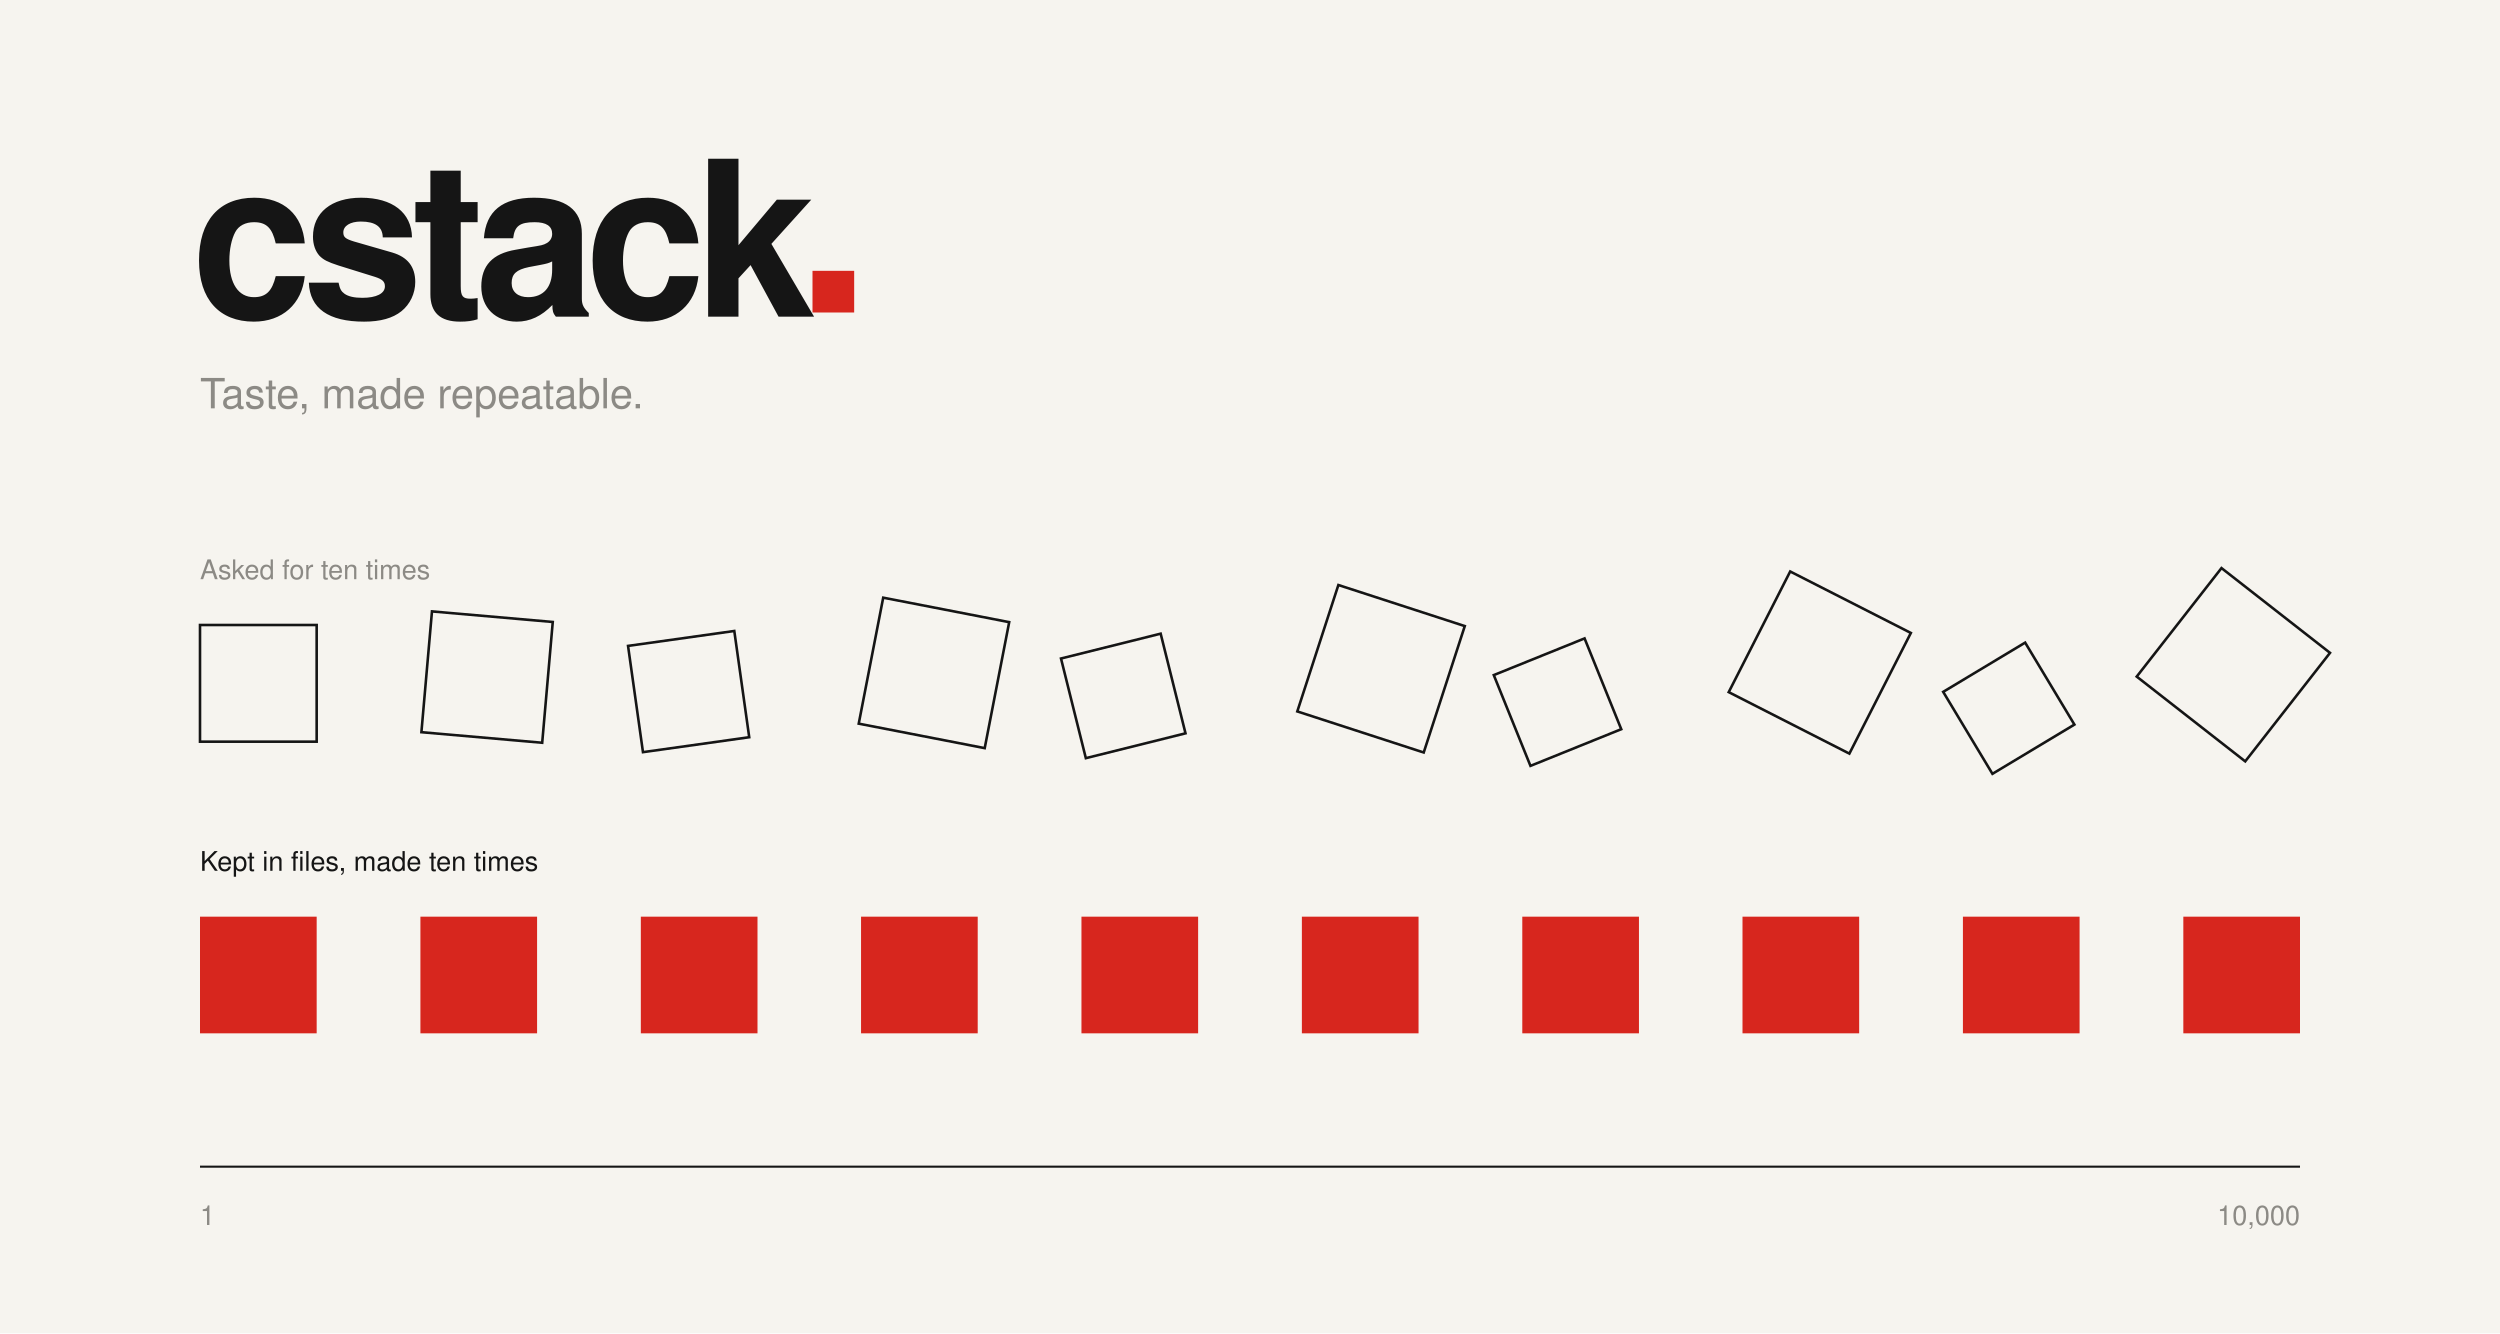
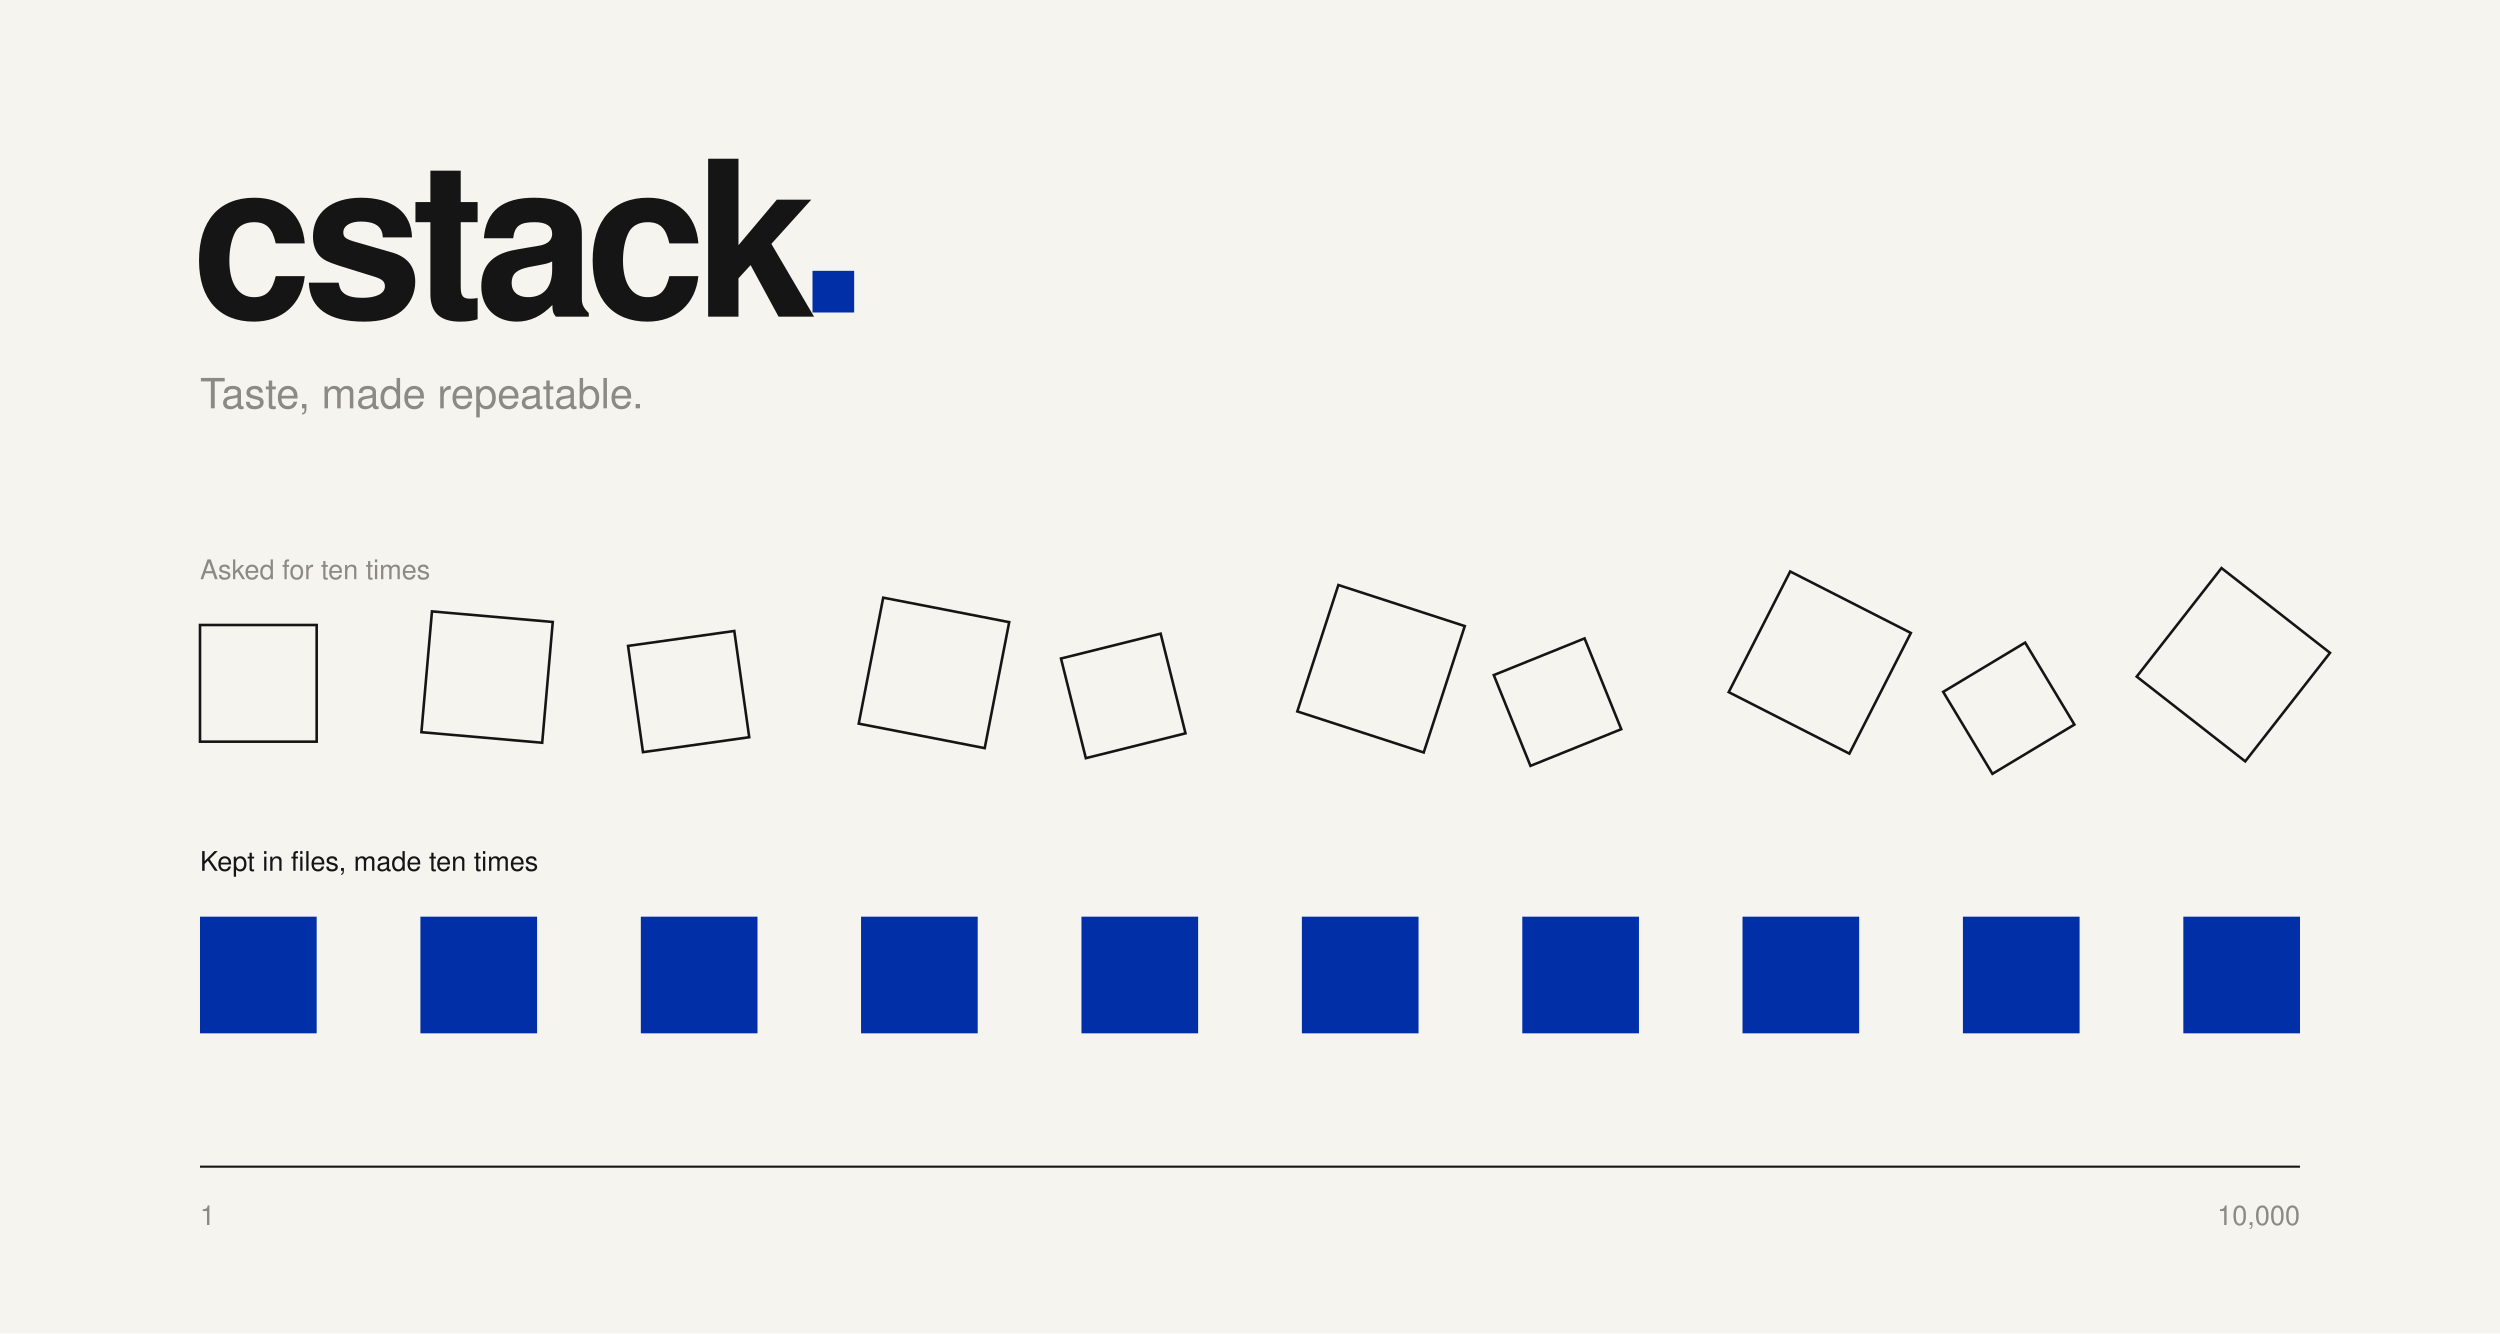
<svg xmlns="http://www.w3.org/2000/svg" viewBox="0 0 1200 640" width="1200" height="640" role="img" aria-labelledby="t d">
  <rect width="1200" height="640" fill="#F6F4EF" />
  <text x="92" y="152" font-family="'Helvetica Neue', Helvetica, Arial, sans-serif" font-weight="700" font-size="104" letter-spacing="-5" fill="#151515">cstack</text>
-   <rect x="390" y="130" width="20" height="20" fill="#D7261E" />
+   <rect x="390" y="130" width="20" height="20" fill="#002FA7" />
  <text x="96" y="196" font-family="'Helvetica Neue', Helvetica, Arial, sans-serif" font-size="20" fill="#8C8A85">Taste, made repeatable.</text>
  <text x="96" y="278" font-family="'Helvetica Neue', Helvetica, Arial, sans-serif" font-size="13" font-weight="500" fill="#8C8A85">Asked for ten times</text>
  <rect x="96.0" y="300.0" width="56.0" height="56.0" fill="none" stroke="#151515" stroke-width="1.25" transform="rotate(0 124 328)" />
  <rect x="204.7" y="295.9" width="58.2" height="58.2" fill="none" stroke="#151515" stroke-width="1.25" transform="rotate(5 233.7778 325)" />
  <rect x="304.8" y="306.2" width="51.5" height="51.5" fill="none" stroke="#151515" stroke-width="1.25" transform="rotate(-8 330.5556 332)" />
  <rect x="417.5" y="292.2" width="61.6" height="61.6" fill="none" stroke="#151515" stroke-width="1.25" transform="rotate(11 448.3333 323)" />
  <rect x="514.5" y="309.4" width="49.3" height="49.3" fill="none" stroke="#151515" stroke-width="1.25" transform="rotate(-14 539.1111 334)" />
  <rect x="631.0" y="289.1" width="63.8" height="63.8" fill="none" stroke="#151515" stroke-width="1.25" transform="rotate(18 662.8889 321)" />
  <rect x="724.1" y="313.5" width="47.0" height="47.0" fill="none" stroke="#151515" stroke-width="1.25" transform="rotate(-22 747.6667 337)" />
  <rect x="841.0" y="285.5" width="65.0" height="65.0" fill="none" stroke="#151515" stroke-width="1.25" transform="rotate(27 873.4444 318)" />
  <rect x="941.3" y="317.0" width="45.9" height="45.9" fill="none" stroke="#151515" stroke-width="1.25" transform="rotate(-31 964.2222 340)" />
  <rect x="1039.0" y="286.0" width="66.1" height="66.1" fill="none" stroke="#151515" stroke-width="1.25" transform="rotate(38 1072 319)" />
  <text x="96" y="418" font-family="'Helvetica Neue', Helvetica, Arial, sans-serif" font-size="13" font-weight="500" fill="#151515">Kept in files, made ten times</text>
-   <rect x="96.0" y="440" width="56" height="56" fill="#D7261E" />
-   <rect x="201.8" y="440" width="56" height="56" fill="#D7261E" />
-   <rect x="307.6" y="440" width="56" height="56" fill="#D7261E" />
-   <rect x="413.3" y="440" width="56" height="56" fill="#D7261E" />
-   <rect x="519.1" y="440" width="56" height="56" fill="#D7261E" />
-   <rect x="624.9" y="440" width="56" height="56" fill="#D7261E" />
-   <rect x="730.7" y="440" width="56" height="56" fill="#D7261E" />
-   <rect x="836.4" y="440" width="56" height="56" fill="#D7261E" />
-   <rect x="942.2" y="440" width="56" height="56" fill="#D7261E" />
-   <rect x="1048.0" y="440" width="56" height="56" fill="#D7261E" />
+   <rect x="96.0" y="440" width="56" height="56" fill="#002FA7" />
+   <rect x="201.8" y="440" width="56" height="56" fill="#002FA7" />
+   <rect x="307.6" y="440" width="56" height="56" fill="#002FA7" />
+   <rect x="413.3" y="440" width="56" height="56" fill="#002FA7" />
+   <rect x="519.1" y="440" width="56" height="56" fill="#002FA7" />
+   <rect x="624.9" y="440" width="56" height="56" fill="#002FA7" />
+   <rect x="730.7" y="440" width="56" height="56" fill="#002FA7" />
+   <rect x="836.4" y="440" width="56" height="56" fill="#002FA7" />
+   <rect x="942.2" y="440" width="56" height="56" fill="#002FA7" />
+   <rect x="1048.0" y="440" width="56" height="56" fill="#002FA7" />
  <line x1="96" y1="560" x2="1104" y2="560" stroke="#151515" stroke-width="1" />
  <text x="96" y="588" font-family="'Helvetica Neue', Helvetica, Arial, sans-serif" font-size="13" fill="#8C8A85">1</text>
  <text x="1104" y="588" text-anchor="end" font-family="'Helvetica Neue', Helvetica, Arial, sans-serif" font-size="13" fill="#8C8A85">10,000</text>
</svg>
